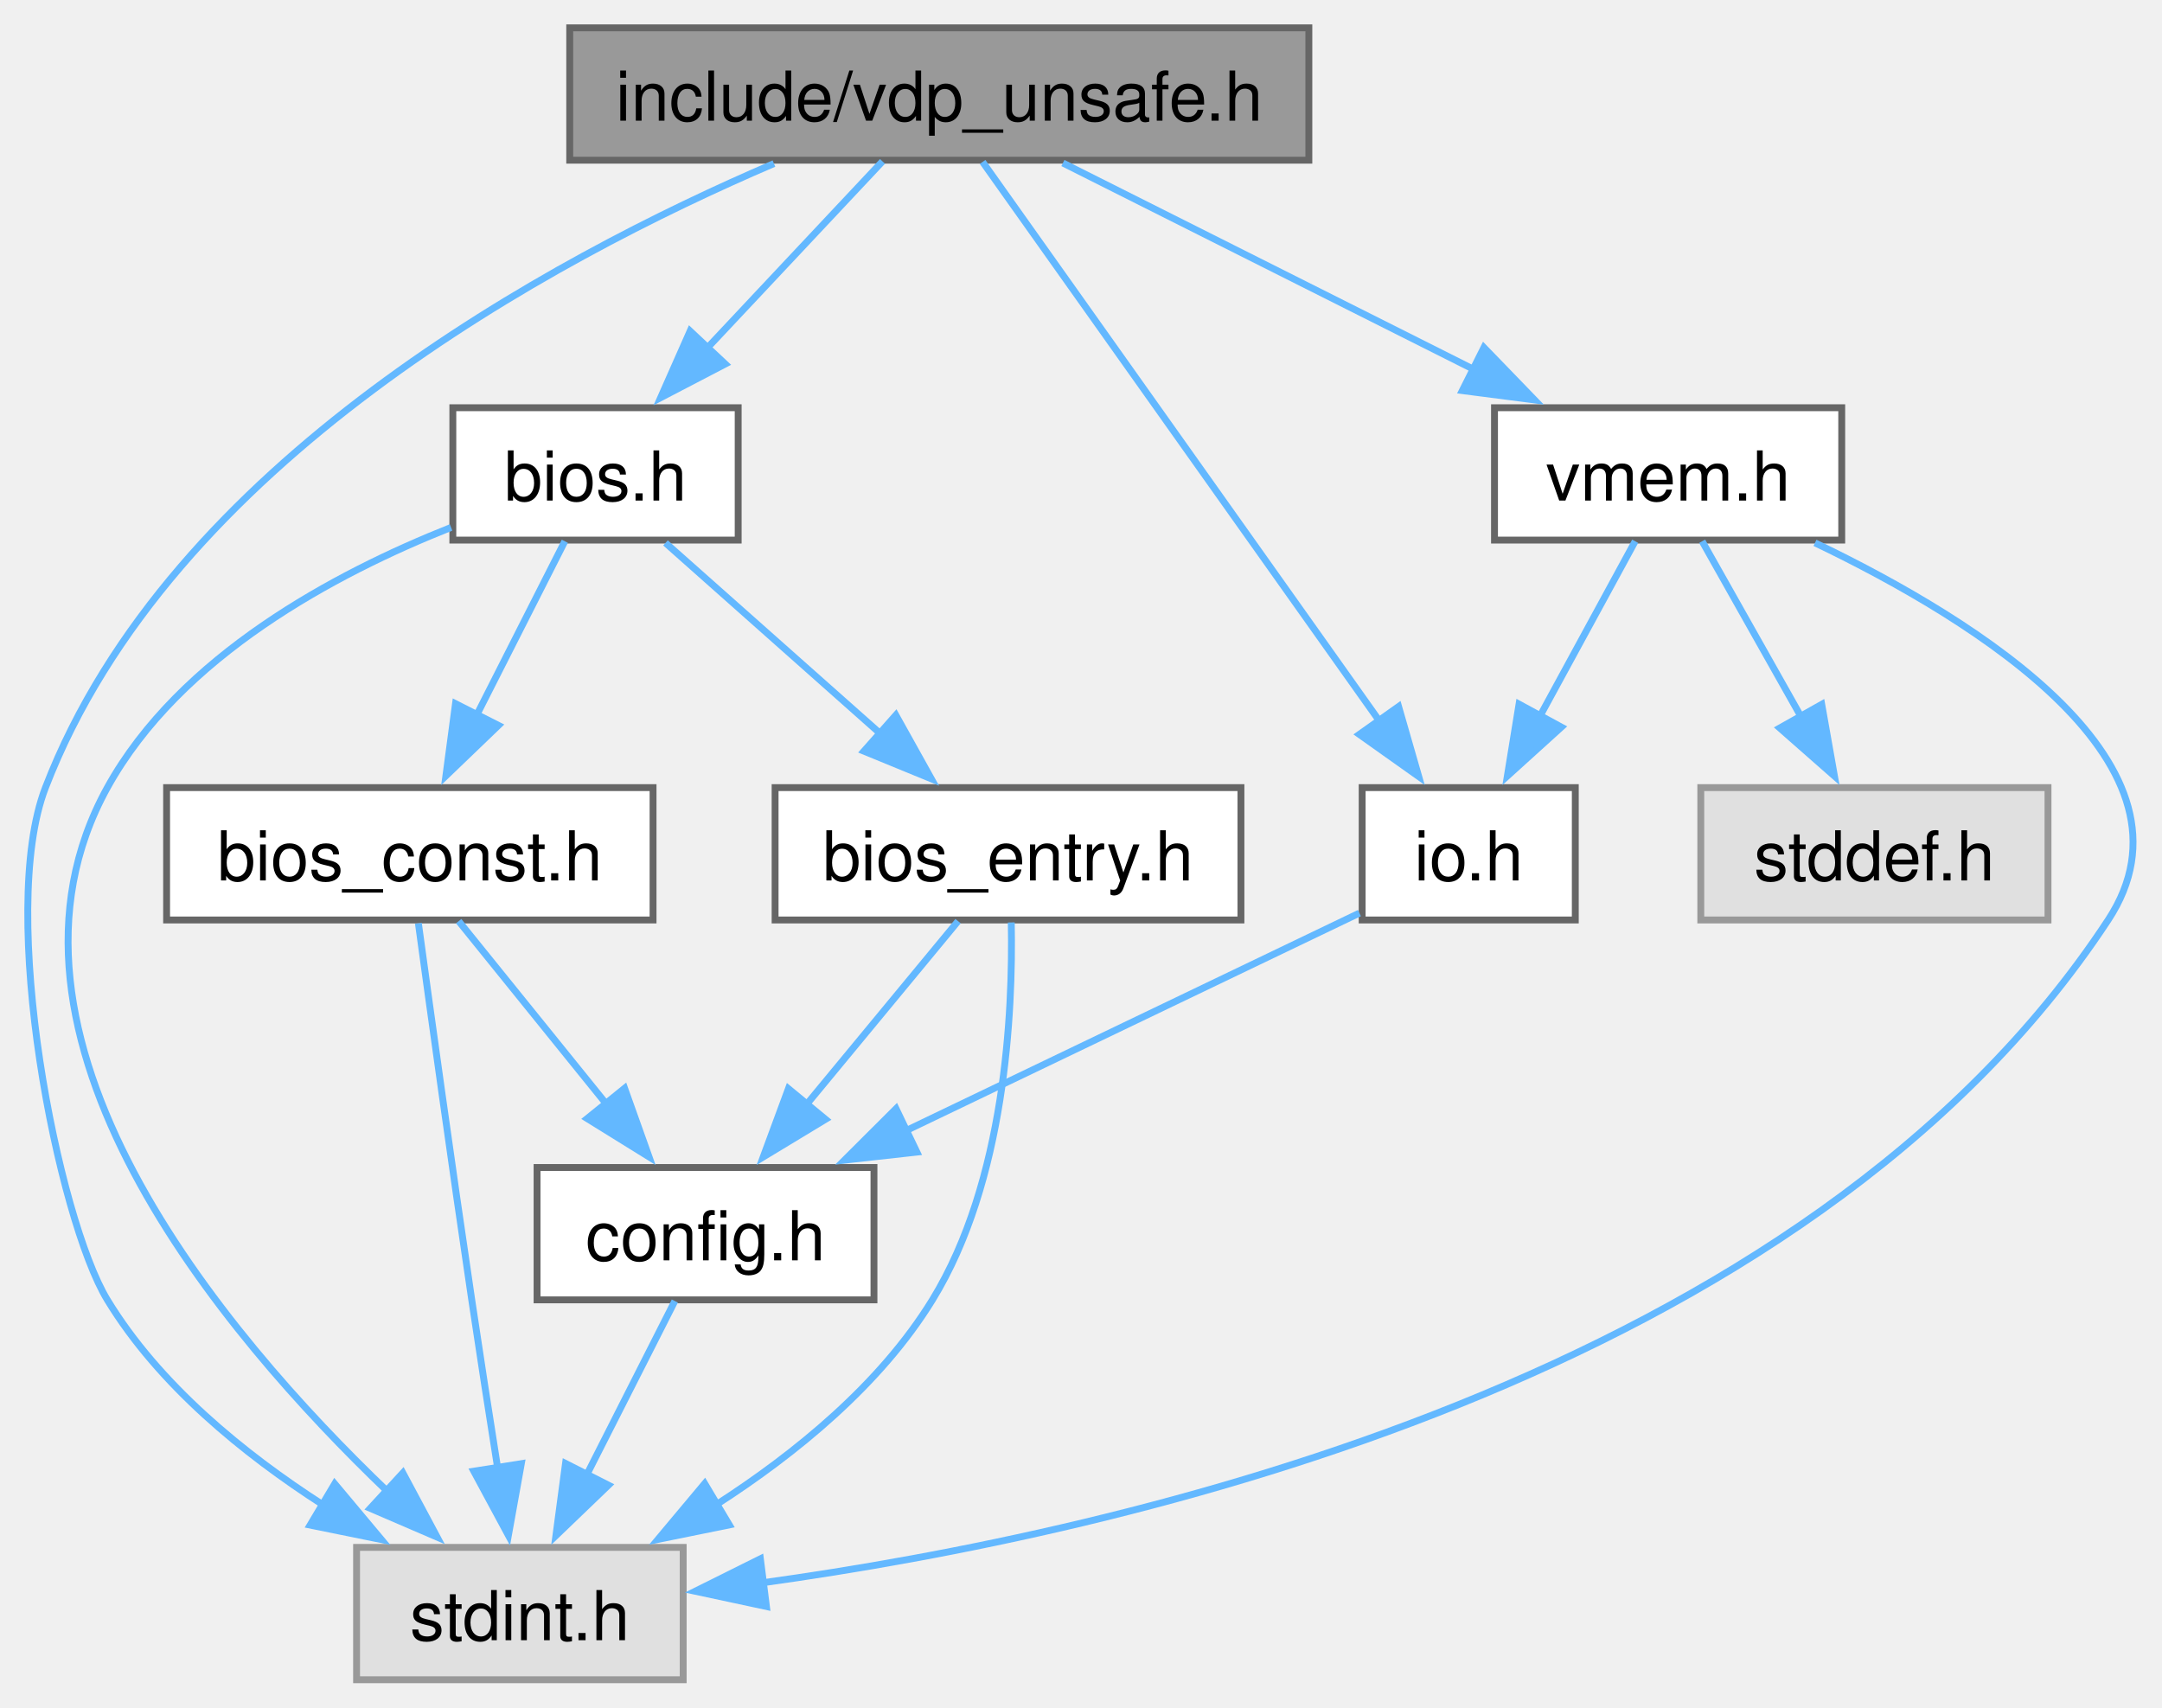
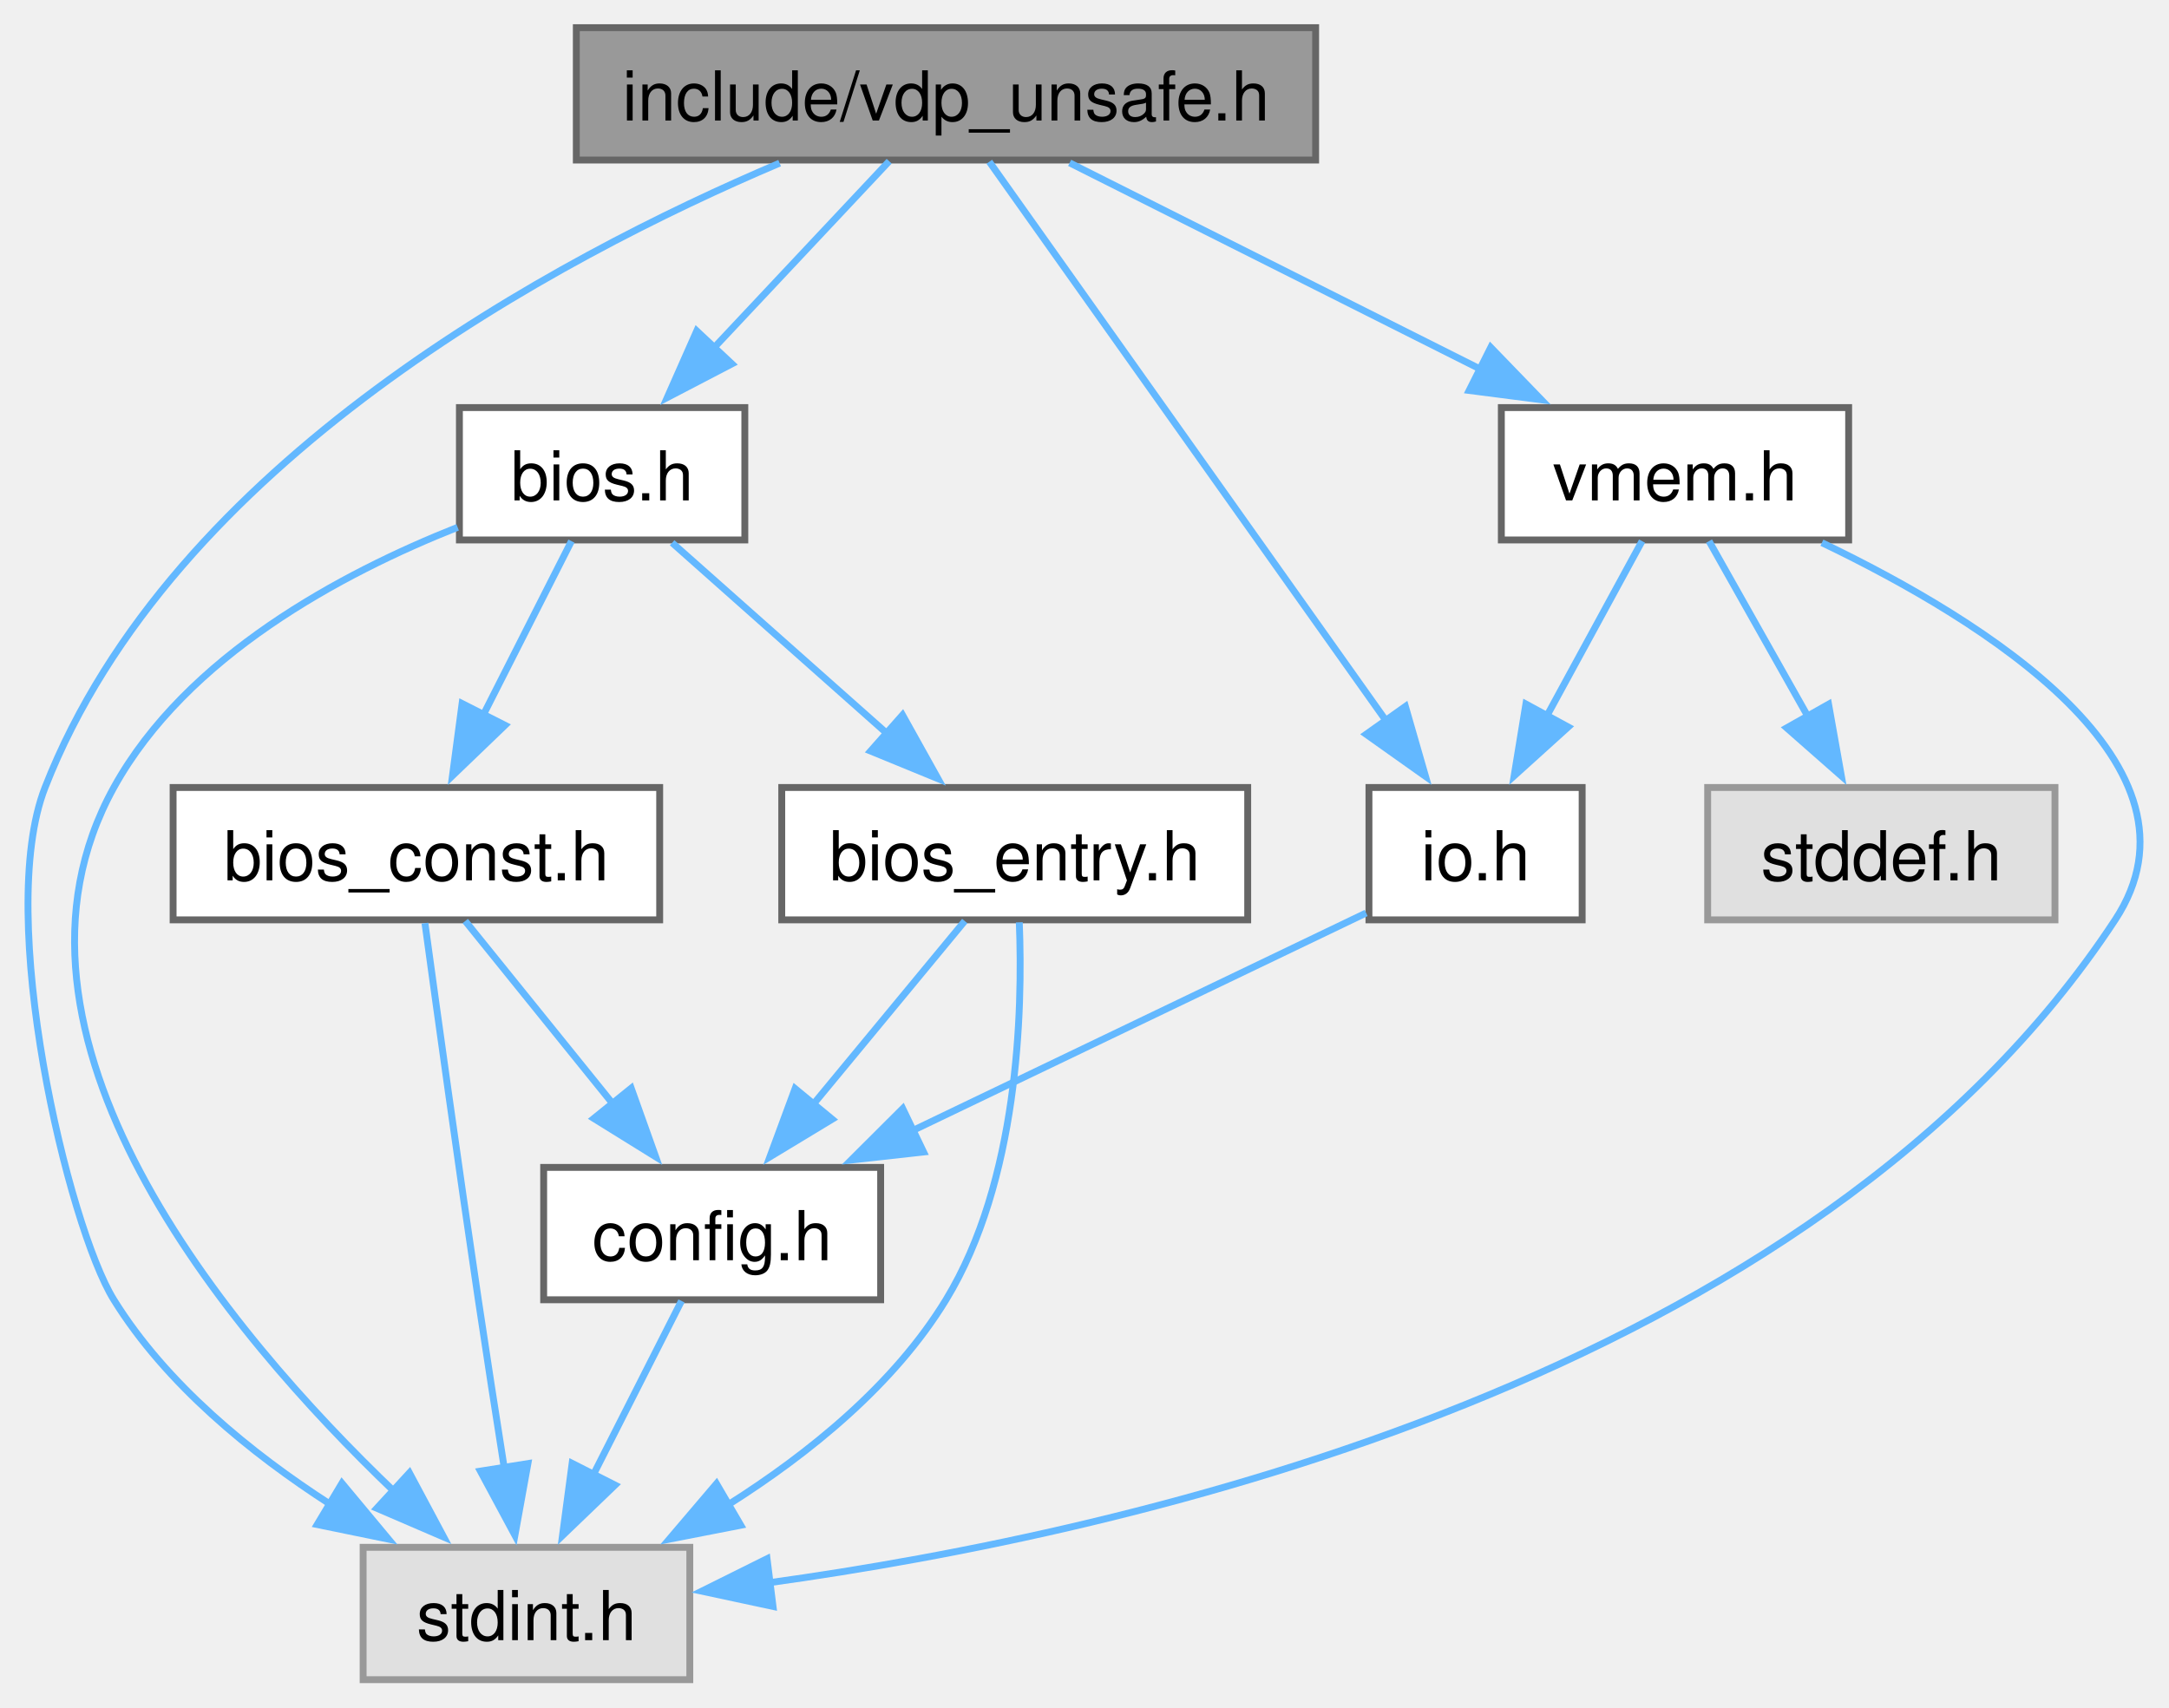
- <svg xmlns="http://www.w3.org/2000/svg" xmlns:xlink="http://www.w3.org/1999/xlink" width="314pt" height="248pt" viewBox="0.00 0.00 314.44 248.25">
+ <svg xmlns="http://www.w3.org/2000/svg" xmlns:xlink="http://www.w3.org/1999/xlink" width="315pt" height="248pt" viewBox="0.00 0.00 315.38 248.25">
  <g id="graph0" class="graph" transform="scale(1 1) rotate(0) translate(4 244.25)">
    <g id="Node000001" class="node">
      <g id="a_Node000001">
        <a xlink:title="Unsafe primitive functions for VDP (Video Display Proccessor) access.">
-           <polygon fill="#999999" stroke="#666666" points="186.36,-240.25 78.86,-240.25 78.86,-221 186.36,-221 186.36,-240.25" />
-           <text text-anchor="middle" x="132.61" y="-226.75" font-family="Helvetica,sans-Serif" font-size="10.00">include/vdp_unsafe.h</text>
+           <polygon fill="#999999" stroke="#666666" points="187.3,-240.25 79.8,-240.25 79.8,-221 187.3,-221 187.3,-240.25" />
+           <text text-anchor="middle" x="133.55" y="-226.75" font-family="Helvetica,sans-Serif" font-size="10.00">include/vdp_unsafe.h</text>
        </a>
      </g>
    </g>
    <g id="Node000002" class="node">
      <g id="a_Node000002">
        <a xlink:title=" ">
-           <polygon fill="#e0e0e0" stroke="#999999" points="95.36,-19.25 47.86,-19.25 47.86,0 95.36,0 95.36,-19.25" />
-           <text text-anchor="middle" x="71.61" y="-5.75" font-family="Helvetica,sans-Serif" font-size="10.00">stdint.h</text>
+           <polygon fill="#e0e0e0" stroke="#999999" points="96.3,-19.25 48.8,-19.25 48.8,0 96.3,0 96.3,-19.25" />
+           <text text-anchor="middle" x="72.55" y="-5.75" font-family="Helvetica,sans-Serif" font-size="10.00">stdint.h</text>
        </a>
      </g>
    </g>
    <g id="edge1_Node000001_Node000002" class="edge">
      <g id="a_edge1_Node000001_Node000002">
        <a xlink:title=" ">
-           <path fill="none" stroke="#63b8ff" d="M108.56,-220.51C76.25,-206.67 20.77,-176.89 2.61,-129.75 -4.44,-111.46 4.49,-66.95 11.61,-55.25 19.12,-42.9 31.45,-32.85 42.99,-25.43" />
-           <polygon fill="#63b8ff" stroke="#63b8ff" points="44.68,-28.5 51.48,-20.38 41.1,-22.49 44.68,-28.5" />
+           <path fill="none" stroke="#63b8ff" d="M109.36,-220.55C76.86,-206.76 21.03,-177.03 2.55,-129.75 -4.81,-110.93 5.94,-65.91 12.55,-55.25 20.17,-42.96 32.52,-32.92 44.03,-25.5" />
+           <polygon fill="#63b8ff" stroke="#63b8ff" points="45.72,-28.57 52.5,-20.43 42.12,-22.56 45.72,-28.57" />
        </a>
      </g>
    </g>
    <g id="Node000003" class="node">
      <g id="a_Node000003">
        <a xlink:href="io_8h.html" target="_top" xlink:title="Definition of I/O ports.">
-           <polygon fill="white" stroke="#666666" points="225.11,-129.75 194.11,-129.75 194.11,-110.5 225.11,-110.5 225.11,-129.75" />
-           <text text-anchor="middle" x="209.61" y="-116.25" font-family="Helvetica,sans-Serif" font-size="10.00">io.h</text>
+           <polygon fill="white" stroke="#666666" points="226.05,-129.75 195.05,-129.75 195.05,-110.5 226.05,-110.5 226.05,-129.75" />
+           <text text-anchor="middle" x="210.55" y="-116.25" font-family="Helvetica,sans-Serif" font-size="10.00">io.h</text>
        </a>
      </g>
    </g>
    <g id="edge2_Node000001_Node000003" class="edge">
      <g id="a_edge2_Node000001_Node000003">
        <a xlink:title=" ">
-           <path fill="none" stroke="#63b8ff" d="M138.91,-220.75C151.49,-203.02 179.93,-162.94 196.66,-139.38" />
-           <polygon fill="#63b8ff" stroke="#63b8ff" points="199.41,-141.54 202.34,-131.36 193.7,-137.49 199.41,-141.54" />
+           <path fill="none" stroke="#63b8ff" d="M139.85,-220.75C152.43,-203.02 180.87,-162.94 197.59,-139.38" />
+           <polygon fill="#63b8ff" stroke="#63b8ff" points="200.35,-141.54 203.28,-131.36 194.64,-137.49 200.35,-141.54" />
        </a>
      </g>
    </g>
    <g id="Node000005" class="node">
      <g id="a_Node000005">
        <a xlink:href="vmem_8h.html" target="_top" xlink:title="Data types and functions for VRAM access.">
-           <polygon fill="white" stroke="#666666" points="263.86,-185 213.36,-185 213.36,-165.75 263.86,-165.75 263.86,-185" />
-           <text text-anchor="middle" x="238.61" y="-171.5" font-family="Helvetica,sans-Serif" font-size="10.00">vmem.h</text>
+           <polygon fill="white" stroke="#666666" points="264.8,-185 214.3,-185 214.3,-165.75 264.8,-165.75 264.8,-185" />
+           <text text-anchor="middle" x="239.55" y="-171.5" font-family="Helvetica,sans-Serif" font-size="10.00">vmem.h</text>
        </a>
      </g>
    </g>
    <g id="edge5_Node000001_Node000005" class="edge">
      <g id="a_edge5_Node000001_Node000005">
        <a xlink:title=" ">
-           <path fill="none" stroke="#63b8ff" d="M150.59,-220.59C166.96,-212.37 191.4,-200.09 210.37,-190.56" />
-           <polygon fill="#63b8ff" stroke="#63b8ff" points="211.82,-193.75 219.19,-186.13 208.68,-187.49 211.82,-193.75" />
+           <path fill="none" stroke="#63b8ff" d="M151.53,-220.59C167.9,-212.37 192.34,-200.09 211.31,-190.56" />
+           <polygon fill="#63b8ff" stroke="#63b8ff" points="212.76,-193.75 220.13,-186.13 209.62,-187.49 212.76,-193.75" />
        </a>
      </g>
    </g>
    <g id="Node000007" class="node">
      <g id="a_Node000007">
        <a xlink:href="bios_8h.html" target="_top" xlink:title="C language I/F for MSX BIOS routines.">
-           <polygon fill="white" stroke="#666666" points="103.36,-185 61.86,-185 61.86,-165.75 103.36,-165.75 103.36,-185" />
-           <text text-anchor="middle" x="82.61" y="-171.5" font-family="Helvetica,sans-Serif" font-size="10.00">bios.h</text>
+           <polygon fill="white" stroke="#666666" points="104.3,-185 62.8,-185 62.8,-165.75 104.3,-165.75 104.3,-185" />
+           <text text-anchor="middle" x="83.55" y="-171.5" font-family="Helvetica,sans-Serif" font-size="10.00">bios.h</text>
        </a>
      </g>
    </g>
    <g id="edge9_Node000001_Node000007" class="edge">
      <g id="a_edge9_Node000001_Node000007">
        <a xlink:title=" ">
-           <path fill="none" stroke="#63b8ff" d="M124.35,-220.83C117.45,-213.48 107.38,-202.76 98.87,-193.69" />
-           <polygon fill="#63b8ff" stroke="#63b8ff" points="101.48,-191.36 92.08,-186.46 96.37,-196.15 101.48,-191.36" />
+           <path fill="none" stroke="#63b8ff" d="M125.29,-220.83C118.39,-213.48 108.32,-202.76 99.81,-193.69" />
+           <polygon fill="#63b8ff" stroke="#63b8ff" points="102.42,-191.36 93.02,-186.46 97.31,-196.15 102.42,-191.36" />
        </a>
      </g>
    </g>
    <g id="Node000004" class="node">
      <g id="a_Node000004">
        <a xlink:href="config_8h.html" target="_top" xlink:title="Hack for C Compiler portability.">
-           <polygon fill="white" stroke="#666666" points="123.11,-74.5 74.11,-74.5 74.11,-55.25 123.11,-55.25 123.11,-74.5" />
-           <text text-anchor="middle" x="98.61" y="-61" font-family="Helvetica,sans-Serif" font-size="10.00">config.h</text>
+           <polygon fill="white" stroke="#666666" points="124.05,-74.5 75.05,-74.5 75.05,-55.25 124.05,-55.25 124.05,-74.5" />
+           <text text-anchor="middle" x="99.55" y="-61" font-family="Helvetica,sans-Serif" font-size="10.00">config.h</text>
        </a>
      </g>
    </g>
    <g id="edge3_Node000003_Node000004" class="edge">
      <g id="a_edge3_Node000003_Node000004">
        <a xlink:title=" ">
-           <path fill="none" stroke="#63b8ff" d="M193.71,-111.5C176.55,-103.27 148.87,-89.99 127.79,-79.87" />
-           <polygon fill="#63b8ff" stroke="#63b8ff" points="129.35,-76.74 118.82,-75.57 126.32,-83.05 129.35,-76.74" />
+           <path fill="none" stroke="#63b8ff" d="M194.64,-111.5C177.49,-103.27 149.81,-89.99 128.73,-79.87" />
+           <polygon fill="#63b8ff" stroke="#63b8ff" points="130.29,-76.74 119.76,-75.57 127.26,-83.05 130.29,-76.74" />
        </a>
      </g>
    </g>
    <g id="edge4_Node000004_Node000002" class="edge">
      <g id="a_edge4_Node000004_Node000002">
        <a xlink:title=" ">
-           <path fill="none" stroke="#63b8ff" d="M94.15,-55.08C90.65,-48.19 85.66,-38.34 81.26,-29.66" />
-           <polygon fill="#63b8ff" stroke="#63b8ff" points="84.49,-28.3 76.85,-20.96 78.25,-31.46 84.49,-28.3" />
+           <path fill="none" stroke="#63b8ff" d="M95.09,-55.08C91.59,-48.19 86.6,-38.34 82.2,-29.66" />
+           <polygon fill="#63b8ff" stroke="#63b8ff" points="85.43,-28.3 77.79,-20.96 79.19,-31.46 85.43,-28.3" />
        </a>
      </g>
    </g>
    <g id="edge6_Node000005_Node000002" class="edge">
      <g id="a_edge6_Node000005_Node000002">
        <a xlink:title=" ">
-           <path fill="none" stroke="#63b8ff" d="M259.97,-165.35C283.84,-153.9 317.35,-132.93 302.61,-110.5 258.78,-43.79 159.87,-21.43 106.81,-14.09" />
-           <polygon fill="#63b8ff" stroke="#63b8ff" points="107.47,-10.65 97.11,-12.87 106.59,-17.59 107.47,-10.65" />
+           <path fill="none" stroke="#63b8ff" d="M260.91,-165.35C284.78,-153.9 318.29,-132.93 303.55,-110.5 259.72,-43.79 160.81,-21.43 107.75,-14.09" />
+           <polygon fill="#63b8ff" stroke="#63b8ff" points="108.4,-10.65 98.04,-12.87 107.53,-17.59 108.4,-10.65" />
        </a>
      </g>
    </g>
    <g id="edge8_Node000005_Node000003" class="edge">
      <g id="a_edge8_Node000005_Node000003">
        <a xlink:title=" ">
-           <path fill="none" stroke="#63b8ff" d="M233.82,-165.58C230.06,-158.69 224.7,-148.84 219.98,-140.16" />
-           <polygon fill="#63b8ff" stroke="#63b8ff" points="223.08,-138.55 215.23,-131.44 216.93,-141.89 223.08,-138.55" />
+           <path fill="none" stroke="#63b8ff" d="M234.76,-165.58C231,-158.69 225.64,-148.84 220.92,-140.16" />
+           <polygon fill="#63b8ff" stroke="#63b8ff" points="224.02,-138.55 216.16,-131.44 217.87,-141.89 224.02,-138.55" />
        </a>
      </g>
    </g>
    <g id="Node000006" class="node">
      <g id="a_Node000006">
        <a xlink:title=" ">
-           <polygon fill="#e0e0e0" stroke="#999999" points="293.86,-129.75 243.36,-129.75 243.36,-110.5 293.86,-110.5 293.86,-129.75" />
-           <text text-anchor="middle" x="268.61" y="-116.25" font-family="Helvetica,sans-Serif" font-size="10.00">stddef.h</text>
+           <polygon fill="#e0e0e0" stroke="#999999" points="294.8,-129.75 244.3,-129.75 244.3,-110.5 294.8,-110.5 294.8,-129.75" />
+           <text text-anchor="middle" x="269.55" y="-116.25" font-family="Helvetica,sans-Serif" font-size="10.00">stddef.h</text>
        </a>
      </g>
    </g>
    <g id="edge7_Node000005_Node000006" class="edge">
      <g id="a_edge7_Node000005_Node000006">
        <a xlink:title=" ">
-           <path fill="none" stroke="#63b8ff" d="M243.56,-165.58C247.49,-158.61 253.12,-148.62 258.05,-139.87" />
-           <polygon fill="#63b8ff" stroke="#63b8ff" points="260.95,-141.86 262.8,-131.43 254.85,-138.42 260.95,-141.86" />
+           <path fill="none" stroke="#63b8ff" d="M244.5,-165.58C248.43,-158.61 254.06,-148.62 258.99,-139.87" />
+           <polygon fill="#63b8ff" stroke="#63b8ff" points="261.88,-141.86 263.74,-131.43 255.79,-138.42 261.88,-141.86" />
        </a>
      </g>
    </g>
    <g id="edge10_Node000007_Node000002" class="edge">
      <g id="a_edge10_Node000007_Node000002">
        <a xlink:title=" ">
-           <path fill="none" stroke="#63b8ff" d="M61.6,-167.59C44.73,-160.9 22.17,-148.86 11.61,-129.75 -8.24,-93.83 28.15,-50.55 52.43,-27.32" />
-           <polygon fill="#63b8ff" stroke="#63b8ff" points="54.59,-30.08 59.58,-20.74 49.85,-24.93 54.59,-30.08" />
+           <path fill="none" stroke="#63b8ff" d="M62.54,-167.59C45.67,-160.9 23.11,-148.86 12.55,-129.75 -7.3,-93.83 29.09,-50.55 53.37,-27.32" />
+           <polygon fill="#63b8ff" stroke="#63b8ff" points="55.53,-30.08 60.52,-20.74 50.79,-24.93 55.53,-30.08" />
        </a>
      </g>
    </g>
    <g id="Node000008" class="node">
      <g id="a_Node000008">
        <a xlink:href="bios__const_8h.html" target="_top" xlink:title="Constant variables in the MSX BIOS ROM.">
-           <polygon fill="white" stroke="#666666" points="90.98,-129.75 20.23,-129.75 20.23,-110.5 90.98,-110.5 90.98,-129.75" />
-           <text text-anchor="middle" x="55.61" y="-116.25" font-family="Helvetica,sans-Serif" font-size="10.00">bios_const.h</text>
+           <polygon fill="white" stroke="#666666" points="91.92,-129.75 21.17,-129.75 21.17,-110.5 91.92,-110.5 91.92,-129.75" />
+           <text text-anchor="middle" x="56.55" y="-116.25" font-family="Helvetica,sans-Serif" font-size="10.00">bios_const.h</text>
        </a>
      </g>
    </g>
    <g id="edge11_Node000007_Node000008" class="edge">
      <g id="a_edge11_Node000007_Node000008">
        <a xlink:title=" ">
-           <path fill="none" stroke="#63b8ff" d="M78.15,-165.58C74.65,-158.69 69.66,-148.84 65.26,-140.16" />
-           <polygon fill="#63b8ff" stroke="#63b8ff" points="68.49,-138.8 60.85,-131.46 62.25,-141.96 68.49,-138.8" />
+           <path fill="none" stroke="#63b8ff" d="M79.09,-165.58C75.59,-158.69 70.6,-148.84 66.2,-140.16" />
+           <polygon fill="#63b8ff" stroke="#63b8ff" points="69.43,-138.8 61.79,-131.46 63.19,-141.96 69.43,-138.8" />
        </a>
      </g>
    </g>
    <g id="Node000009" class="node">
      <g id="a_Node000009">
        <a xlink:href="bios__entry_8h.html" target="_top" xlink:title="Assembler entry points for MSX BIOS functions.">
-           <polygon fill="white" stroke="#666666" points="176.48,-129.75 108.73,-129.75 108.73,-110.5 176.48,-110.5 176.48,-129.75" />
-           <text text-anchor="middle" x="142.61" y="-116.25" font-family="Helvetica,sans-Serif" font-size="10.00">bios_entry.h</text>
+           <polygon fill="white" stroke="#666666" points="177.42,-129.75 109.67,-129.75 109.67,-110.5 177.42,-110.5 177.42,-129.75" />
+           <text text-anchor="middle" x="143.55" y="-116.25" font-family="Helvetica,sans-Serif" font-size="10.00">bios_entry.h</text>
        </a>
      </g>
    </g>
    <g id="edge14_Node000007_Node000009" class="edge">
      <g id="a_edge14_Node000007_Node000009">
        <a xlink:title=" ">
-           <path fill="none" stroke="#63b8ff" d="M92.79,-165.34C101.37,-157.72 113.88,-146.62 124.21,-137.45" />
-           <polygon fill="#63b8ff" stroke="#63b8ff" points="126.29,-140.29 131.45,-131.03 121.65,-135.05 126.29,-140.29" />
+           <path fill="none" stroke="#63b8ff" d="M93.73,-165.34C102.31,-157.72 114.82,-146.62 125.15,-137.45" />
+           <polygon fill="#63b8ff" stroke="#63b8ff" points="127.23,-140.29 132.39,-131.03 122.59,-135.05 127.23,-140.29" />
        </a>
      </g>
    </g>
    <g id="edge12_Node000008_Node000002" class="edge">
      <g id="a_edge12_Node000008_Node000002">
        <a xlink:title=" ">
-           <path fill="none" stroke="#63b8ff" d="M56.85,-110.02C58.54,-97.63 61.71,-74.75 64.61,-55.25 65.81,-47.2 67.18,-38.35 68.4,-30.66" />
-           <polygon fill="#63b8ff" stroke="#63b8ff" points="71.82,-31.43 69.94,-21 64.91,-30.33 71.82,-31.43" />
+           <path fill="none" stroke="#63b8ff" d="M57.79,-110.02C59.48,-97.63 62.65,-74.75 65.55,-55.25 66.75,-47.2 68.12,-38.35 69.34,-30.66" />
+           <polygon fill="#63b8ff" stroke="#63b8ff" points="72.76,-31.43 70.87,-21 65.85,-30.33 72.76,-31.43" />
        </a>
      </g>
    </g>
    <g id="edge13_Node000008_Node000004" class="edge">
      <g id="a_edge13_Node000008_Node000004">
        <a xlink:title=" ">
-           <path fill="none" stroke="#63b8ff" d="M62.71,-110.33C68.53,-103.13 76.94,-92.71 84.17,-83.76" />
-           <polygon fill="#63b8ff" stroke="#63b8ff" points="86.84,-86.02 90.4,-76.04 81.4,-81.62 86.84,-86.02" />
+           <path fill="none" stroke="#63b8ff" d="M63.65,-110.33C69.46,-103.13 77.88,-92.71 85.1,-83.76" />
+           <polygon fill="#63b8ff" stroke="#63b8ff" points="87.78,-86.02 91.34,-76.04 82.34,-81.62 87.78,-86.02" />
        </a>
      </g>
    </g>
    <g id="edge15_Node000009_Node000002" class="edge">
      <g id="a_edge15_Node000009_Node000002">
        <a xlink:title=" ">
-           <path fill="none" stroke="#63b8ff" d="M143.08,-110.14C143.34,-97.08 142.21,-72.51 131.61,-55.25 124.04,-42.93 111.7,-32.88 100.17,-25.46" />
-           <polygon fill="#63b8ff" stroke="#63b8ff" points="102.07,-22.52 91.69,-20.41 98.49,-28.53 102.07,-22.52" />
+           <path fill="none" stroke="#63b8ff" d="M144.21,-110.14C144.73,-97.07 144.06,-72.5 133.55,-55.25 126,-42.86 113.58,-32.84 101.92,-25.47" />
+           <polygon fill="#63b8ff" stroke="#63b8ff" points="103.71,-22.46 93.31,-20.43 100.18,-28.5 103.71,-22.46" />
        </a>
      </g>
    </g>
    <g id="edge16_Node000009_Node000004" class="edge">
      <g id="a_edge16_Node000009_Node000004">
        <a xlink:title=" ">
-           <path fill="none" stroke="#63b8ff" d="M135.34,-110.33C129.33,-103.05 120.6,-92.48 113.15,-83.48" />
-           <polygon fill="#63b8ff" stroke="#63b8ff" points="116.06,-81.51 107,-76.03 110.67,-85.96 116.06,-81.51" />
+           <path fill="none" stroke="#63b8ff" d="M136.28,-110.33C130.27,-103.05 121.53,-92.48 114.09,-83.48" />
+           <polygon fill="#63b8ff" stroke="#63b8ff" points="117,-81.51 107.94,-76.03 111.61,-85.96 117,-81.51" />
        </a>
      </g>
    </g>
  </g>
</svg>
